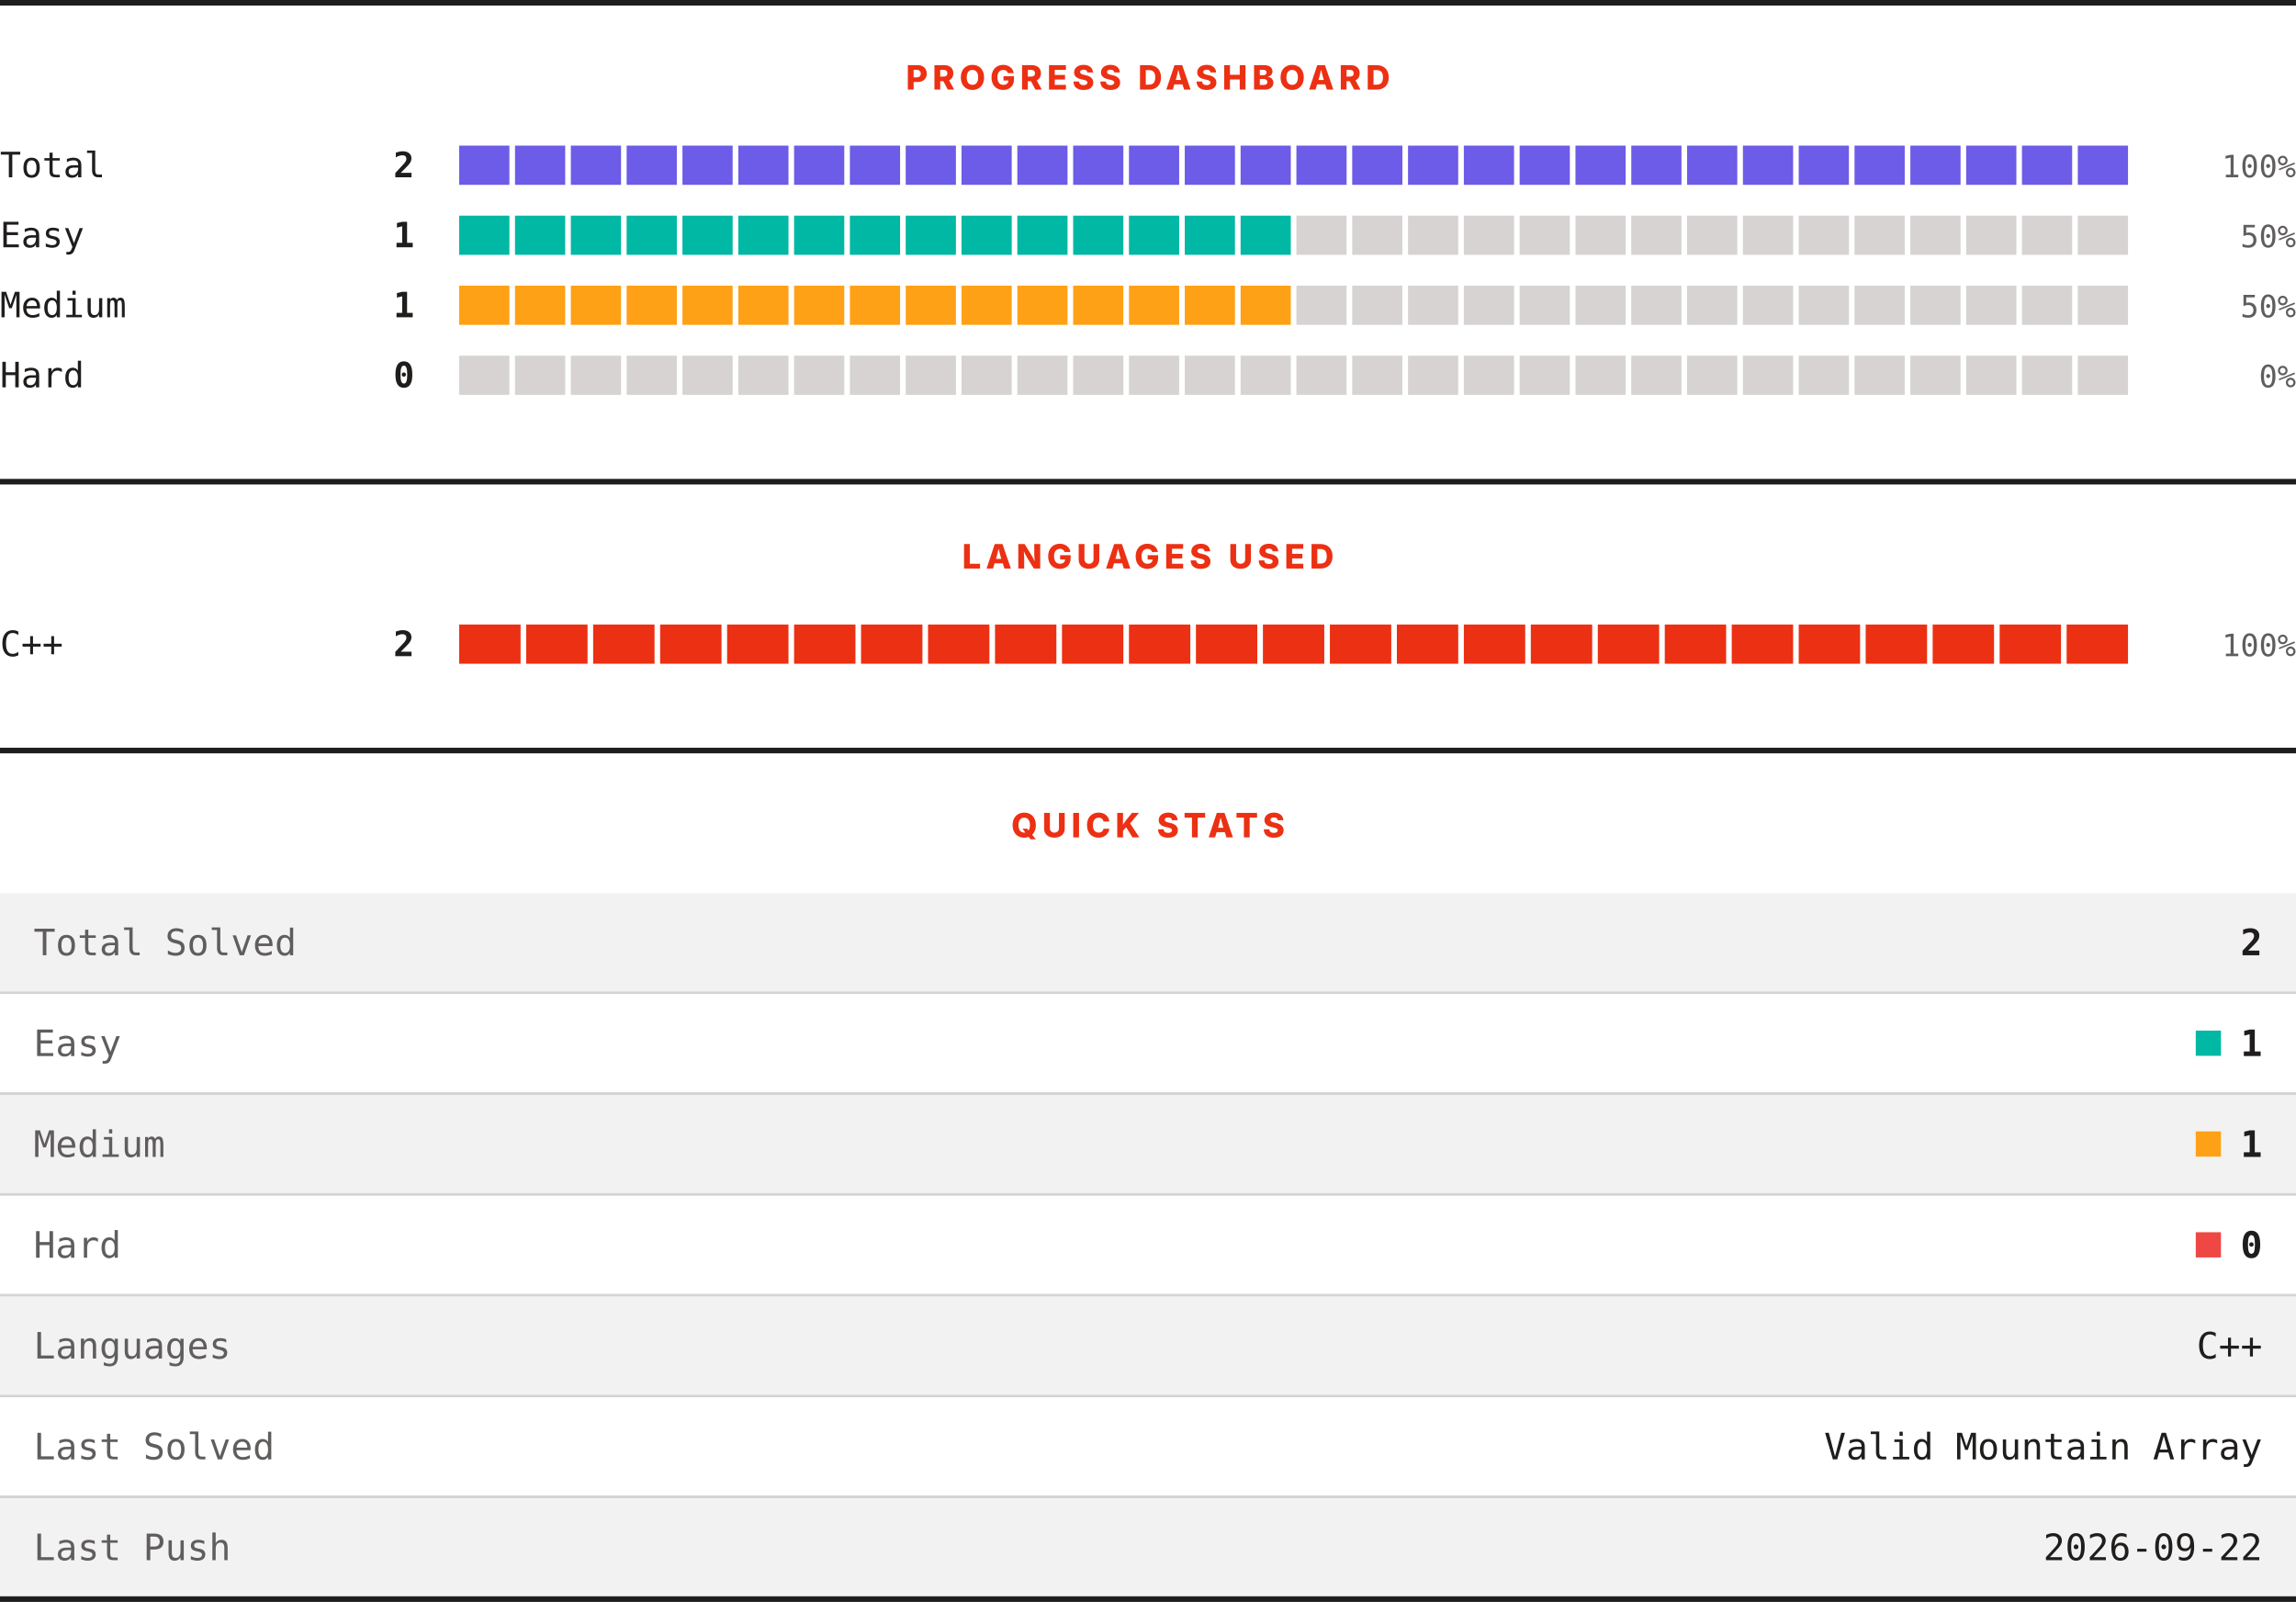
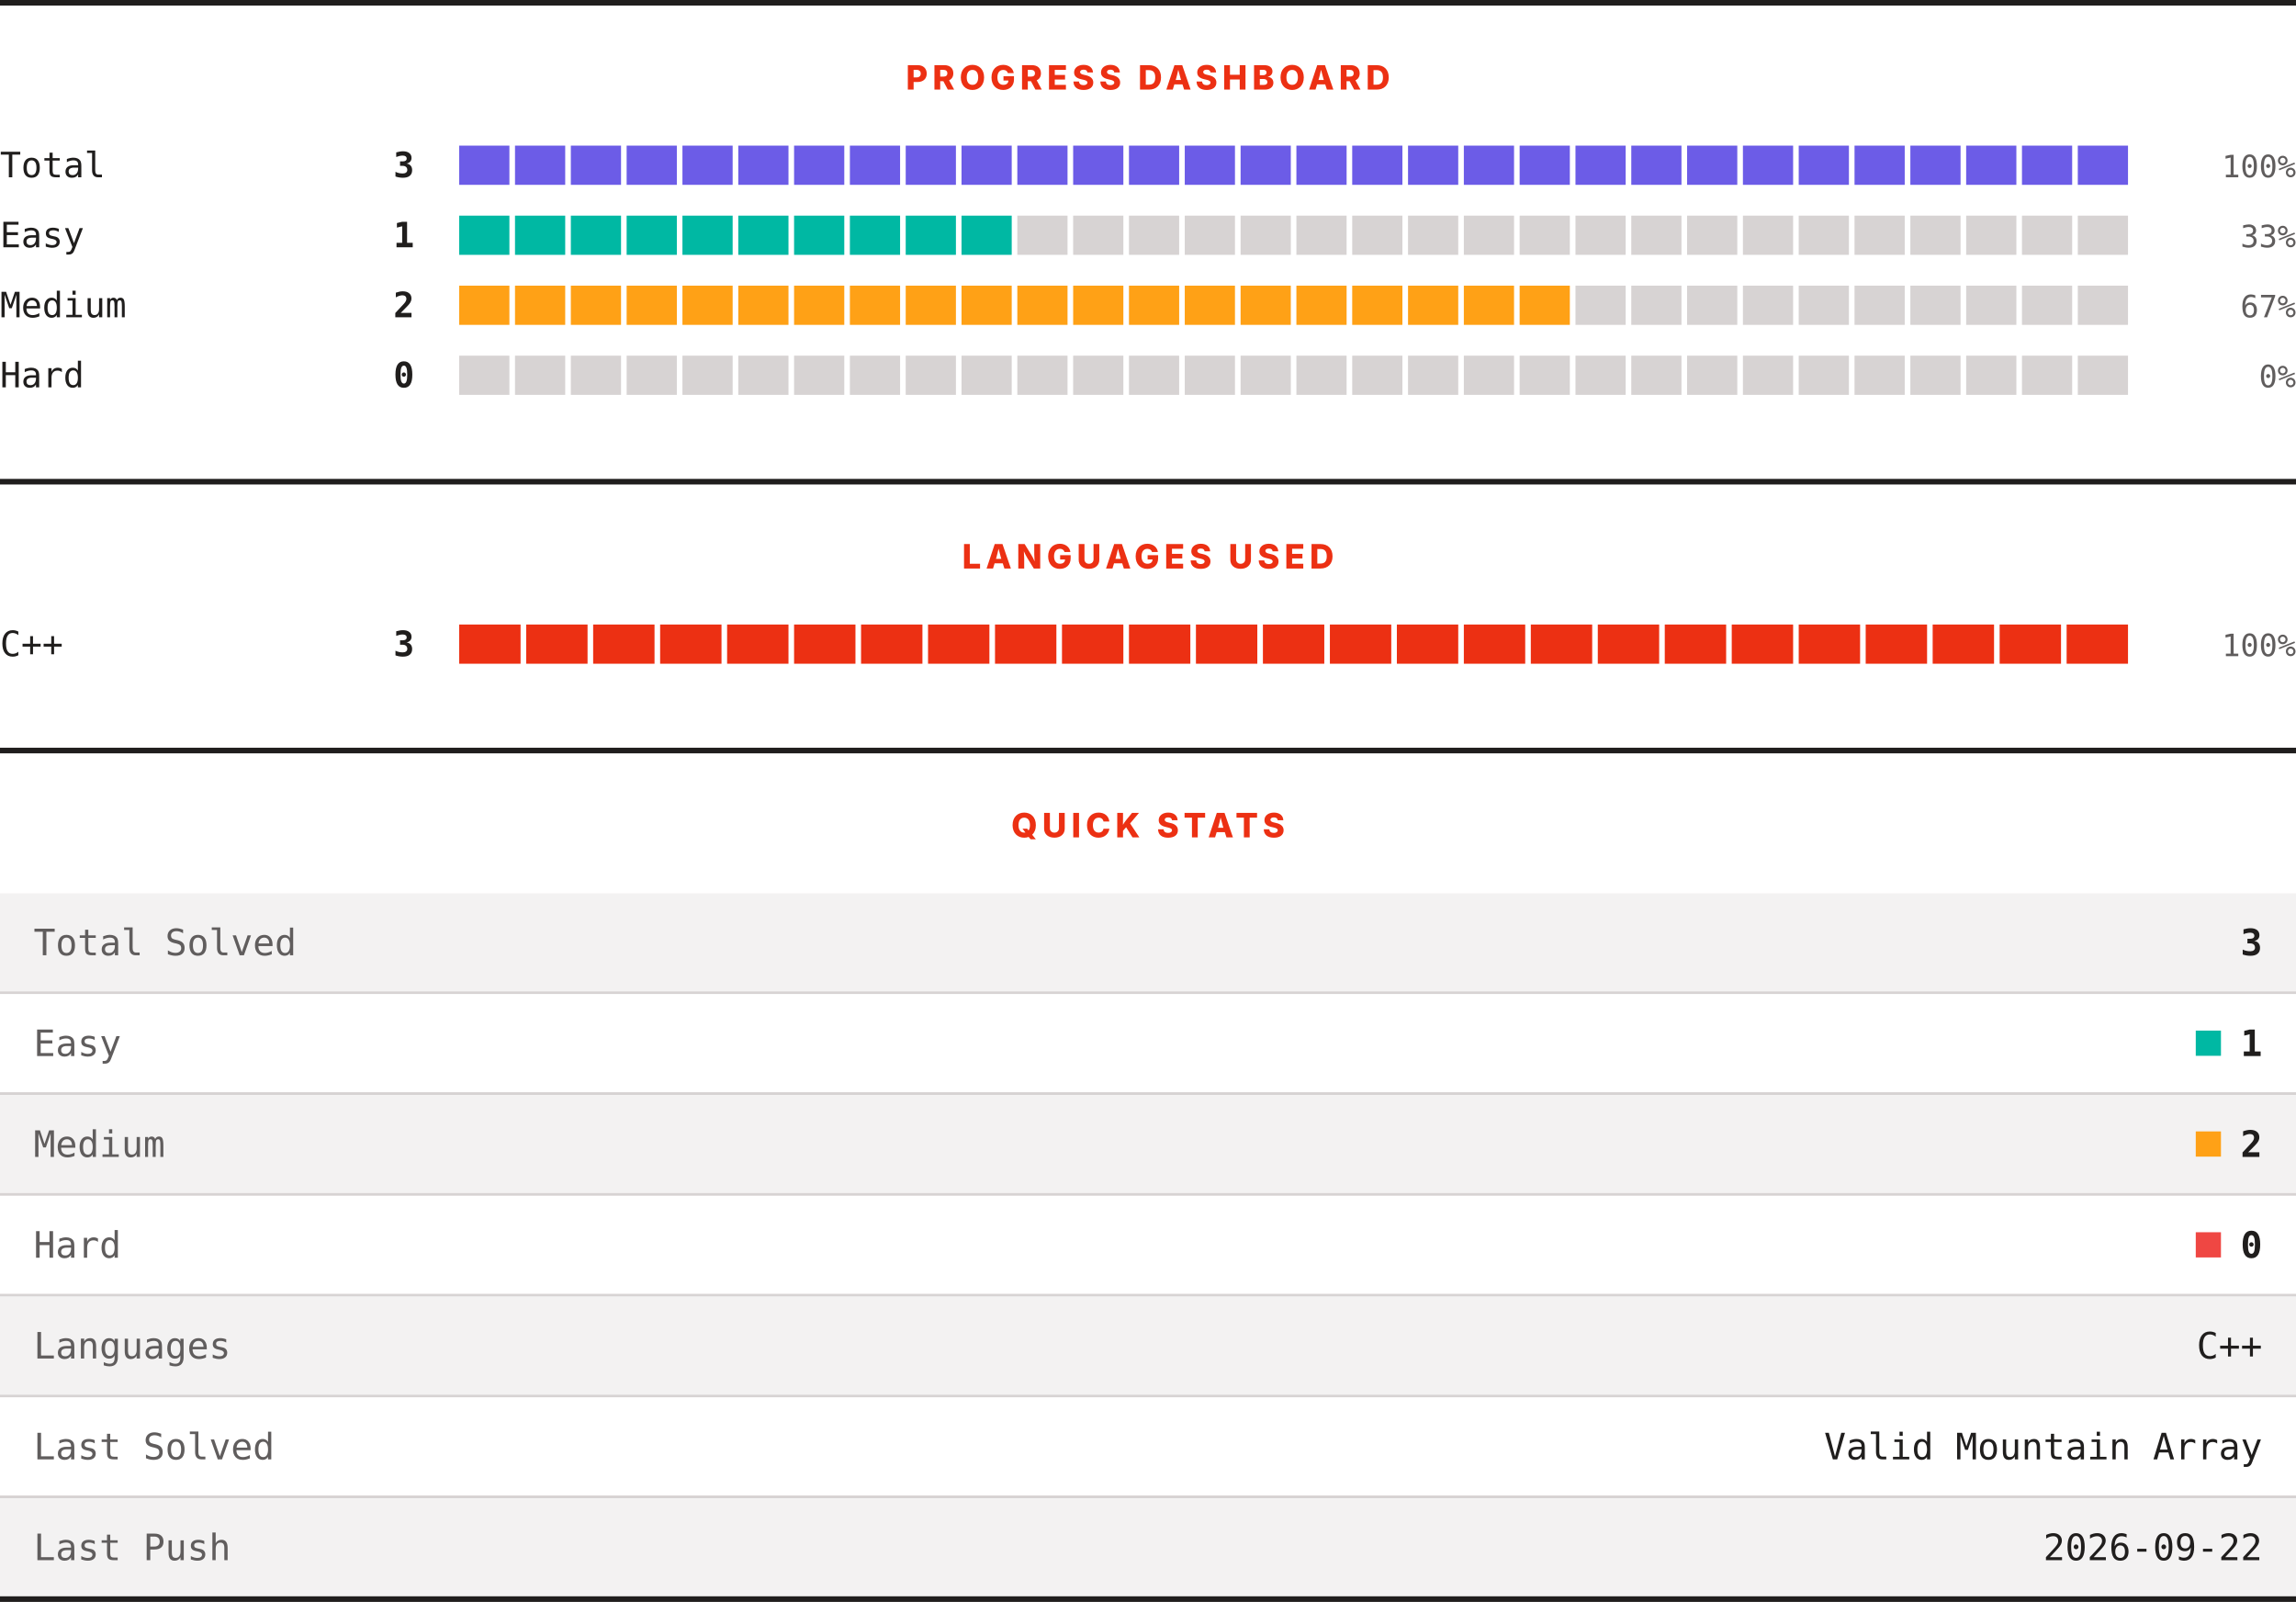
<svg xmlns="http://www.w3.org/2000/svg" width="820" height="572" viewBox="0 0 820 572" role="img" aria-label="LeetCode progress, languages and quick stats">
  <rect width="820" height="572" fill="#ffffff" />
  <rect x="0" y="0" width="820" height="2" fill="#201e1d" />
  <text x="410" y="32" text-anchor="middle" font-family="Archivo, system-ui, -apple-system, Segoe UI, sans-serif" font-size="12" font-weight="800" letter-spacing="1.68" fill="#ec3013">PROGRESS DASHBOARD</text>
  <text x="0" y="63.3" font-family="ui-monospace, SFMono-Regular, Menlo, Consolas, monospace" font-size="12.5" fill="#201e1d">Total</text>
-   <text x="148" y="63.3" text-anchor="end" font-family="ui-monospace, SFMono-Regular, Menlo, Consolas, monospace" font-size="12.5" font-weight="700" fill="#201e1d">2</text>
+   <text x="148" y="63.3" text-anchor="end" font-family="ui-monospace, SFMono-Regular, Menlo, Consolas, monospace" font-size="12.5" font-weight="700" fill="#201e1d">3</text>
  <rect x="164.00" y="52" width="17.93" height="14" fill="#6c5ce7" />
  <rect x="183.93" y="52" width="17.93" height="14" fill="#6c5ce7" />
  <rect x="203.87" y="52" width="17.93" height="14" fill="#6c5ce7" />
  <rect x="223.80" y="52" width="17.93" height="14" fill="#6c5ce7" />
  <rect x="243.73" y="52" width="17.93" height="14" fill="#6c5ce7" />
  <rect x="263.67" y="52" width="17.93" height="14" fill="#6c5ce7" />
  <rect x="283.60" y="52" width="17.93" height="14" fill="#6c5ce7" />
  <rect x="303.53" y="52" width="17.93" height="14" fill="#6c5ce7" />
  <rect x="323.47" y="52" width="17.93" height="14" fill="#6c5ce7" />
  <rect x="343.40" y="52" width="17.93" height="14" fill="#6c5ce7" />
  <rect x="363.33" y="52" width="17.93" height="14" fill="#6c5ce7" />
  <rect x="383.27" y="52" width="17.93" height="14" fill="#6c5ce7" />
  <rect x="403.20" y="52" width="17.93" height="14" fill="#6c5ce7" />
  <rect x="423.13" y="52" width="17.93" height="14" fill="#6c5ce7" />
  <rect x="443.07" y="52" width="17.93" height="14" fill="#6c5ce7" />
  <rect x="463.00" y="52" width="17.93" height="14" fill="#6c5ce7" />
  <rect x="482.93" y="52" width="17.93" height="14" fill="#6c5ce7" />
  <rect x="502.87" y="52" width="17.93" height="14" fill="#6c5ce7" />
  <rect x="522.80" y="52" width="17.93" height="14" fill="#6c5ce7" />
  <rect x="542.73" y="52" width="17.93" height="14" fill="#6c5ce7" />
  <rect x="562.67" y="52" width="17.93" height="14" fill="#6c5ce7" />
  <rect x="582.60" y="52" width="17.93" height="14" fill="#6c5ce7" />
  <rect x="602.53" y="52" width="17.93" height="14" fill="#6c5ce7" />
  <rect x="622.47" y="52" width="17.93" height="14" fill="#6c5ce7" />
  <rect x="642.40" y="52" width="17.93" height="14" fill="#6c5ce7" />
  <rect x="662.33" y="52" width="17.93" height="14" fill="#6c5ce7" />
  <rect x="682.27" y="52" width="17.93" height="14" fill="#6c5ce7" />
  <rect x="702.20" y="52" width="17.93" height="14" fill="#6c5ce7" />
  <rect x="722.13" y="52" width="17.93" height="14" fill="#6c5ce7" />
  <rect x="742.07" y="52" width="17.93" height="14" fill="#6c5ce7" />
  <text x="820" y="63.3" text-anchor="end" font-family="ui-monospace, SFMono-Regular, Menlo, Consolas, monospace" font-size="11" fill="#605d5d">100%</text>
  <text x="0" y="88.3" font-family="ui-monospace, SFMono-Regular, Menlo, Consolas, monospace" font-size="12.5" fill="#201e1d">Easy</text>
  <text x="148" y="88.3" text-anchor="end" font-family="ui-monospace, SFMono-Regular, Menlo, Consolas, monospace" font-size="12.5" font-weight="700" fill="#201e1d">1</text>
  <rect x="164.00" y="77" width="17.93" height="14" fill="#00b8a3" />
  <rect x="183.93" y="77" width="17.93" height="14" fill="#00b8a3" />
  <rect x="203.87" y="77" width="17.93" height="14" fill="#00b8a3" />
  <rect x="223.80" y="77" width="17.93" height="14" fill="#00b8a3" />
  <rect x="243.73" y="77" width="17.93" height="14" fill="#00b8a3" />
  <rect x="263.67" y="77" width="17.93" height="14" fill="#00b8a3" />
  <rect x="283.60" y="77" width="17.93" height="14" fill="#00b8a3" />
  <rect x="303.53" y="77" width="17.93" height="14" fill="#00b8a3" />
  <rect x="323.47" y="77" width="17.93" height="14" fill="#00b8a3" />
  <rect x="343.40" y="77" width="17.93" height="14" fill="#00b8a3" />
-   <rect x="363.33" y="77" width="17.93" height="14" fill="#00b8a3" />
-   <rect x="383.27" y="77" width="17.93" height="14" fill="#00b8a3" />
-   <rect x="403.20" y="77" width="17.93" height="14" fill="#00b8a3" />
-   <rect x="423.13" y="77" width="17.93" height="14" fill="#00b8a3" />
-   <rect x="443.07" y="77" width="17.93" height="14" fill="#00b8a3" />
+   <rect x="363.33" y="77" width="17.93" height="14" fill="#d7d3d3" />
+   <rect x="383.27" y="77" width="17.93" height="14" fill="#d7d3d3" />
+   <rect x="403.20" y="77" width="17.93" height="14" fill="#d7d3d3" />
+   <rect x="423.13" y="77" width="17.93" height="14" fill="#d7d3d3" />
+   <rect x="443.07" y="77" width="17.93" height="14" fill="#d7d3d3" />
  <rect x="463.00" y="77" width="17.93" height="14" fill="#d7d3d3" />
  <rect x="482.93" y="77" width="17.93" height="14" fill="#d7d3d3" />
  <rect x="502.87" y="77" width="17.93" height="14" fill="#d7d3d3" />
  <rect x="522.80" y="77" width="17.93" height="14" fill="#d7d3d3" />
  <rect x="542.73" y="77" width="17.93" height="14" fill="#d7d3d3" />
  <rect x="562.67" y="77" width="17.93" height="14" fill="#d7d3d3" />
  <rect x="582.60" y="77" width="17.93" height="14" fill="#d7d3d3" />
  <rect x="602.53" y="77" width="17.93" height="14" fill="#d7d3d3" />
  <rect x="622.47" y="77" width="17.93" height="14" fill="#d7d3d3" />
  <rect x="642.40" y="77" width="17.93" height="14" fill="#d7d3d3" />
  <rect x="662.33" y="77" width="17.93" height="14" fill="#d7d3d3" />
  <rect x="682.27" y="77" width="17.93" height="14" fill="#d7d3d3" />
  <rect x="702.20" y="77" width="17.93" height="14" fill="#d7d3d3" />
  <rect x="722.13" y="77" width="17.93" height="14" fill="#d7d3d3" />
  <rect x="742.07" y="77" width="17.93" height="14" fill="#d7d3d3" />
-   <text x="820" y="88.3" text-anchor="end" font-family="ui-monospace, SFMono-Regular, Menlo, Consolas, monospace" font-size="11" fill="#605d5d">50%</text>
+   <text x="820" y="88.3" text-anchor="end" font-family="ui-monospace, SFMono-Regular, Menlo, Consolas, monospace" font-size="11" fill="#605d5d">33%</text>
  <text x="0" y="113.3" font-family="ui-monospace, SFMono-Regular, Menlo, Consolas, monospace" font-size="12.5" fill="#201e1d">Medium</text>
-   <text x="148" y="113.3" text-anchor="end" font-family="ui-monospace, SFMono-Regular, Menlo, Consolas, monospace" font-size="12.5" font-weight="700" fill="#201e1d">1</text>
+   <text x="148" y="113.3" text-anchor="end" font-family="ui-monospace, SFMono-Regular, Menlo, Consolas, monospace" font-size="12.5" font-weight="700" fill="#201e1d">2</text>
  <rect x="164.00" y="102" width="17.93" height="14" fill="#ffa116" />
  <rect x="183.93" y="102" width="17.93" height="14" fill="#ffa116" />
  <rect x="203.87" y="102" width="17.93" height="14" fill="#ffa116" />
  <rect x="223.80" y="102" width="17.93" height="14" fill="#ffa116" />
  <rect x="243.73" y="102" width="17.93" height="14" fill="#ffa116" />
  <rect x="263.67" y="102" width="17.93" height="14" fill="#ffa116" />
  <rect x="283.60" y="102" width="17.93" height="14" fill="#ffa116" />
  <rect x="303.53" y="102" width="17.93" height="14" fill="#ffa116" />
  <rect x="323.47" y="102" width="17.93" height="14" fill="#ffa116" />
  <rect x="343.40" y="102" width="17.93" height="14" fill="#ffa116" />
  <rect x="363.33" y="102" width="17.93" height="14" fill="#ffa116" />
  <rect x="383.27" y="102" width="17.93" height="14" fill="#ffa116" />
  <rect x="403.20" y="102" width="17.93" height="14" fill="#ffa116" />
  <rect x="423.13" y="102" width="17.93" height="14" fill="#ffa116" />
  <rect x="443.07" y="102" width="17.93" height="14" fill="#ffa116" />
-   <rect x="463.00" y="102" width="17.93" height="14" fill="#d7d3d3" />
-   <rect x="482.93" y="102" width="17.93" height="14" fill="#d7d3d3" />
-   <rect x="502.87" y="102" width="17.93" height="14" fill="#d7d3d3" />
-   <rect x="522.80" y="102" width="17.93" height="14" fill="#d7d3d3" />
-   <rect x="542.73" y="102" width="17.93" height="14" fill="#d7d3d3" />
+   <rect x="463.00" y="102" width="17.93" height="14" fill="#ffa116" />
+   <rect x="482.93" y="102" width="17.93" height="14" fill="#ffa116" />
+   <rect x="502.87" y="102" width="17.93" height="14" fill="#ffa116" />
+   <rect x="522.80" y="102" width="17.93" height="14" fill="#ffa116" />
+   <rect x="542.73" y="102" width="17.93" height="14" fill="#ffa116" />
  <rect x="562.67" y="102" width="17.93" height="14" fill="#d7d3d3" />
  <rect x="582.60" y="102" width="17.93" height="14" fill="#d7d3d3" />
  <rect x="602.53" y="102" width="17.93" height="14" fill="#d7d3d3" />
  <rect x="622.47" y="102" width="17.93" height="14" fill="#d7d3d3" />
  <rect x="642.40" y="102" width="17.93" height="14" fill="#d7d3d3" />
  <rect x="662.33" y="102" width="17.93" height="14" fill="#d7d3d3" />
  <rect x="682.27" y="102" width="17.93" height="14" fill="#d7d3d3" />
  <rect x="702.20" y="102" width="17.93" height="14" fill="#d7d3d3" />
  <rect x="722.13" y="102" width="17.93" height="14" fill="#d7d3d3" />
  <rect x="742.07" y="102" width="17.93" height="14" fill="#d7d3d3" />
-   <text x="820" y="113.3" text-anchor="end" font-family="ui-monospace, SFMono-Regular, Menlo, Consolas, monospace" font-size="11" fill="#605d5d">50%</text>
+   <text x="820" y="113.3" text-anchor="end" font-family="ui-monospace, SFMono-Regular, Menlo, Consolas, monospace" font-size="11" fill="#605d5d">67%</text>
  <text x="0" y="138.3" font-family="ui-monospace, SFMono-Regular, Menlo, Consolas, monospace" font-size="12.5" fill="#201e1d">Hard</text>
  <text x="148" y="138.3" text-anchor="end" font-family="ui-monospace, SFMono-Regular, Menlo, Consolas, monospace" font-size="12.5" font-weight="700" fill="#201e1d">0</text>
  <rect x="164.00" y="127" width="17.93" height="14" fill="#d7d3d3" />
  <rect x="183.93" y="127" width="17.93" height="14" fill="#d7d3d3" />
  <rect x="203.87" y="127" width="17.93" height="14" fill="#d7d3d3" />
  <rect x="223.80" y="127" width="17.93" height="14" fill="#d7d3d3" />
  <rect x="243.73" y="127" width="17.93" height="14" fill="#d7d3d3" />
  <rect x="263.67" y="127" width="17.93" height="14" fill="#d7d3d3" />
  <rect x="283.60" y="127" width="17.93" height="14" fill="#d7d3d3" />
  <rect x="303.53" y="127" width="17.93" height="14" fill="#d7d3d3" />
  <rect x="323.47" y="127" width="17.93" height="14" fill="#d7d3d3" />
  <rect x="343.40" y="127" width="17.93" height="14" fill="#d7d3d3" />
  <rect x="363.33" y="127" width="17.93" height="14" fill="#d7d3d3" />
  <rect x="383.27" y="127" width="17.93" height="14" fill="#d7d3d3" />
  <rect x="403.20" y="127" width="17.93" height="14" fill="#d7d3d3" />
  <rect x="423.13" y="127" width="17.93" height="14" fill="#d7d3d3" />
  <rect x="443.07" y="127" width="17.93" height="14" fill="#d7d3d3" />
  <rect x="463.00" y="127" width="17.93" height="14" fill="#d7d3d3" />
  <rect x="482.93" y="127" width="17.93" height="14" fill="#d7d3d3" />
  <rect x="502.87" y="127" width="17.93" height="14" fill="#d7d3d3" />
  <rect x="522.80" y="127" width="17.93" height="14" fill="#d7d3d3" />
  <rect x="542.73" y="127" width="17.93" height="14" fill="#d7d3d3" />
  <rect x="562.67" y="127" width="17.93" height="14" fill="#d7d3d3" />
  <rect x="582.60" y="127" width="17.93" height="14" fill="#d7d3d3" />
  <rect x="602.53" y="127" width="17.93" height="14" fill="#d7d3d3" />
  <rect x="622.47" y="127" width="17.93" height="14" fill="#d7d3d3" />
  <rect x="642.40" y="127" width="17.93" height="14" fill="#d7d3d3" />
  <rect x="662.33" y="127" width="17.93" height="14" fill="#d7d3d3" />
  <rect x="682.27" y="127" width="17.93" height="14" fill="#d7d3d3" />
  <rect x="702.20" y="127" width="17.93" height="14" fill="#d7d3d3" />
  <rect x="722.13" y="127" width="17.93" height="14" fill="#d7d3d3" />
  <rect x="742.07" y="127" width="17.93" height="14" fill="#d7d3d3" />
  <text x="820" y="138.3" text-anchor="end" font-family="ui-monospace, SFMono-Regular, Menlo, Consolas, monospace" font-size="11" fill="#605d5d">0%</text>
  <rect x="0" y="171" width="820" height="2" fill="#201e1d" />
  <text x="410" y="203" text-anchor="middle" font-family="Archivo, system-ui, -apple-system, Segoe UI, sans-serif" font-size="12" font-weight="800" letter-spacing="1.68" fill="#ec3013">LANGUAGES USED</text>
  <text x="0" y="234.3" font-family="ui-monospace, SFMono-Regular, Menlo, Consolas, monospace" font-size="12.5" fill="#201e1d">C++</text>
-   <text x="148" y="234.3" text-anchor="end" font-family="ui-monospace, SFMono-Regular, Menlo, Consolas, monospace" font-size="12.5" font-weight="700" fill="#201e1d">2</text>
+   <text x="148" y="234.3" text-anchor="end" font-family="ui-monospace, SFMono-Regular, Menlo, Consolas, monospace" font-size="12.5" font-weight="700" fill="#201e1d">3</text>
  <rect x="164.00" y="223" width="21.92" height="14" fill="#ec3013" />
  <rect x="187.92" y="223" width="21.92" height="14" fill="#ec3013" />
  <rect x="211.84" y="223" width="21.92" height="14" fill="#ec3013" />
  <rect x="235.76" y="223" width="21.92" height="14" fill="#ec3013" />
  <rect x="259.68" y="223" width="21.92" height="14" fill="#ec3013" />
  <rect x="283.60" y="223" width="21.92" height="14" fill="#ec3013" />
  <rect x="307.52" y="223" width="21.92" height="14" fill="#ec3013" />
  <rect x="331.44" y="223" width="21.92" height="14" fill="#ec3013" />
  <rect x="355.36" y="223" width="21.92" height="14" fill="#ec3013" />
  <rect x="379.28" y="223" width="21.92" height="14" fill="#ec3013" />
  <rect x="403.20" y="223" width="21.92" height="14" fill="#ec3013" />
  <rect x="427.12" y="223" width="21.92" height="14" fill="#ec3013" />
  <rect x="451.04" y="223" width="21.92" height="14" fill="#ec3013" />
  <rect x="474.96" y="223" width="21.92" height="14" fill="#ec3013" />
  <rect x="498.88" y="223" width="21.92" height="14" fill="#ec3013" />
  <rect x="522.80" y="223" width="21.92" height="14" fill="#ec3013" />
  <rect x="546.72" y="223" width="21.92" height="14" fill="#ec3013" />
  <rect x="570.64" y="223" width="21.92" height="14" fill="#ec3013" />
  <rect x="594.56" y="223" width="21.92" height="14" fill="#ec3013" />
  <rect x="618.48" y="223" width="21.92" height="14" fill="#ec3013" />
  <rect x="642.40" y="223" width="21.92" height="14" fill="#ec3013" />
  <rect x="666.32" y="223" width="21.92" height="14" fill="#ec3013" />
  <rect x="690.24" y="223" width="21.92" height="14" fill="#ec3013" />
  <rect x="714.16" y="223" width="21.92" height="14" fill="#ec3013" />
  <rect x="738.08" y="223" width="21.92" height="14" fill="#ec3013" />
  <text x="820" y="234.3" text-anchor="end" font-family="ui-monospace, SFMono-Regular, Menlo, Consolas, monospace" font-size="11" fill="#605d5d">100%</text>
  <rect x="0" y="267" width="820" height="2" fill="#201e1d" />
  <text x="410" y="299" text-anchor="middle" font-family="Archivo, system-ui, -apple-system, Segoe UI, sans-serif" font-size="12" font-weight="800" letter-spacing="1.68" fill="#ec3013">QUICK STATS</text>
  <rect x="0" y="319" width="820" height="35" fill="#f3f2f2" />
  <text x="12" y="341.1" font-family="ui-monospace, SFMono-Regular, Menlo, Consolas, monospace" font-size="13" fill="#605d5d">Total Solved</text>
-   <text x="808" y="341.1" text-anchor="end" font-family="ui-monospace, SFMono-Regular, Menlo, Consolas, monospace" font-size="13" font-weight="700" fill="#201e1d">2</text>
+   <text x="808" y="341.1" text-anchor="end" font-family="ui-monospace, SFMono-Regular, Menlo, Consolas, monospace" font-size="13" font-weight="700" fill="#201e1d">3</text>
  <rect x="0" y="354" width="820" height="1" fill="#d7d3d3" />
  <rect x="0" y="355" width="820" height="35" fill="#ffffff" />
  <text x="12" y="377.1" font-family="ui-monospace, SFMono-Regular, Menlo, Consolas, monospace" font-size="13" fill="#605d5d">Easy</text>
  <rect x="784.2" y="368" width="9" height="9" fill="#00b8a3" />
  <text x="808" y="377.1" text-anchor="end" font-family="ui-monospace, SFMono-Regular, Menlo, Consolas, monospace" font-size="13" font-weight="700" fill="#201e1d">1</text>
  <rect x="0" y="390" width="820" height="1" fill="#d7d3d3" />
  <rect x="0" y="391" width="820" height="35" fill="#f3f2f2" />
  <text x="12" y="413.1" font-family="ui-monospace, SFMono-Regular, Menlo, Consolas, monospace" font-size="13" fill="#605d5d">Medium</text>
  <rect x="784.2" y="404" width="9" height="9" fill="#ffa116" />
-   <text x="808" y="413.1" text-anchor="end" font-family="ui-monospace, SFMono-Regular, Menlo, Consolas, monospace" font-size="13" font-weight="700" fill="#201e1d">1</text>
+   <text x="808" y="413.1" text-anchor="end" font-family="ui-monospace, SFMono-Regular, Menlo, Consolas, monospace" font-size="13" font-weight="700" fill="#201e1d">2</text>
  <rect x="0" y="426" width="820" height="1" fill="#d7d3d3" />
  <rect x="0" y="427" width="820" height="35" fill="#ffffff" />
  <text x="12" y="449.1" font-family="ui-monospace, SFMono-Regular, Menlo, Consolas, monospace" font-size="13" fill="#605d5d">Hard</text>
  <rect x="784.2" y="440" width="9" height="9" fill="#ef4743" />
  <text x="808" y="449.1" text-anchor="end" font-family="ui-monospace, SFMono-Regular, Menlo, Consolas, monospace" font-size="13" font-weight="700" fill="#201e1d">0</text>
  <rect x="0" y="462" width="820" height="1" fill="#d7d3d3" />
  <rect x="0" y="463" width="820" height="35" fill="#f3f2f2" />
  <text x="12" y="485.1" font-family="ui-monospace, SFMono-Regular, Menlo, Consolas, monospace" font-size="13" fill="#605d5d">Languages</text>
  <text x="808" y="485.1" text-anchor="end" font-family="ui-monospace, SFMono-Regular, Menlo, Consolas, monospace" font-size="13" fill="#201e1d">C++</text>
  <rect x="0" y="498" width="820" height="1" fill="#d7d3d3" />
  <rect x="0" y="499" width="820" height="35" fill="#ffffff" />
  <text x="12" y="521.1" font-family="ui-monospace, SFMono-Regular, Menlo, Consolas, monospace" font-size="13" fill="#605d5d">Last Solved</text>
  <text x="808" y="521.1" text-anchor="end" font-family="ui-monospace, SFMono-Regular, Menlo, Consolas, monospace" font-size="13" fill="#201e1d">Valid Mountain Array</text>
  <rect x="0" y="534" width="820" height="1" fill="#d7d3d3" />
  <rect x="0" y="535" width="820" height="35" fill="#f3f2f2" />
  <text x="12" y="557.1" font-family="ui-monospace, SFMono-Regular, Menlo, Consolas, monospace" font-size="13" fill="#605d5d">Last Push</text>
  <text x="808" y="557.1" text-anchor="end" font-family="ui-monospace, SFMono-Regular, Menlo, Consolas, monospace" font-size="13" fill="#201e1d">2026-09-22</text>
  <rect x="0" y="570" width="820" height="2" fill="#201e1d" />
</svg>
